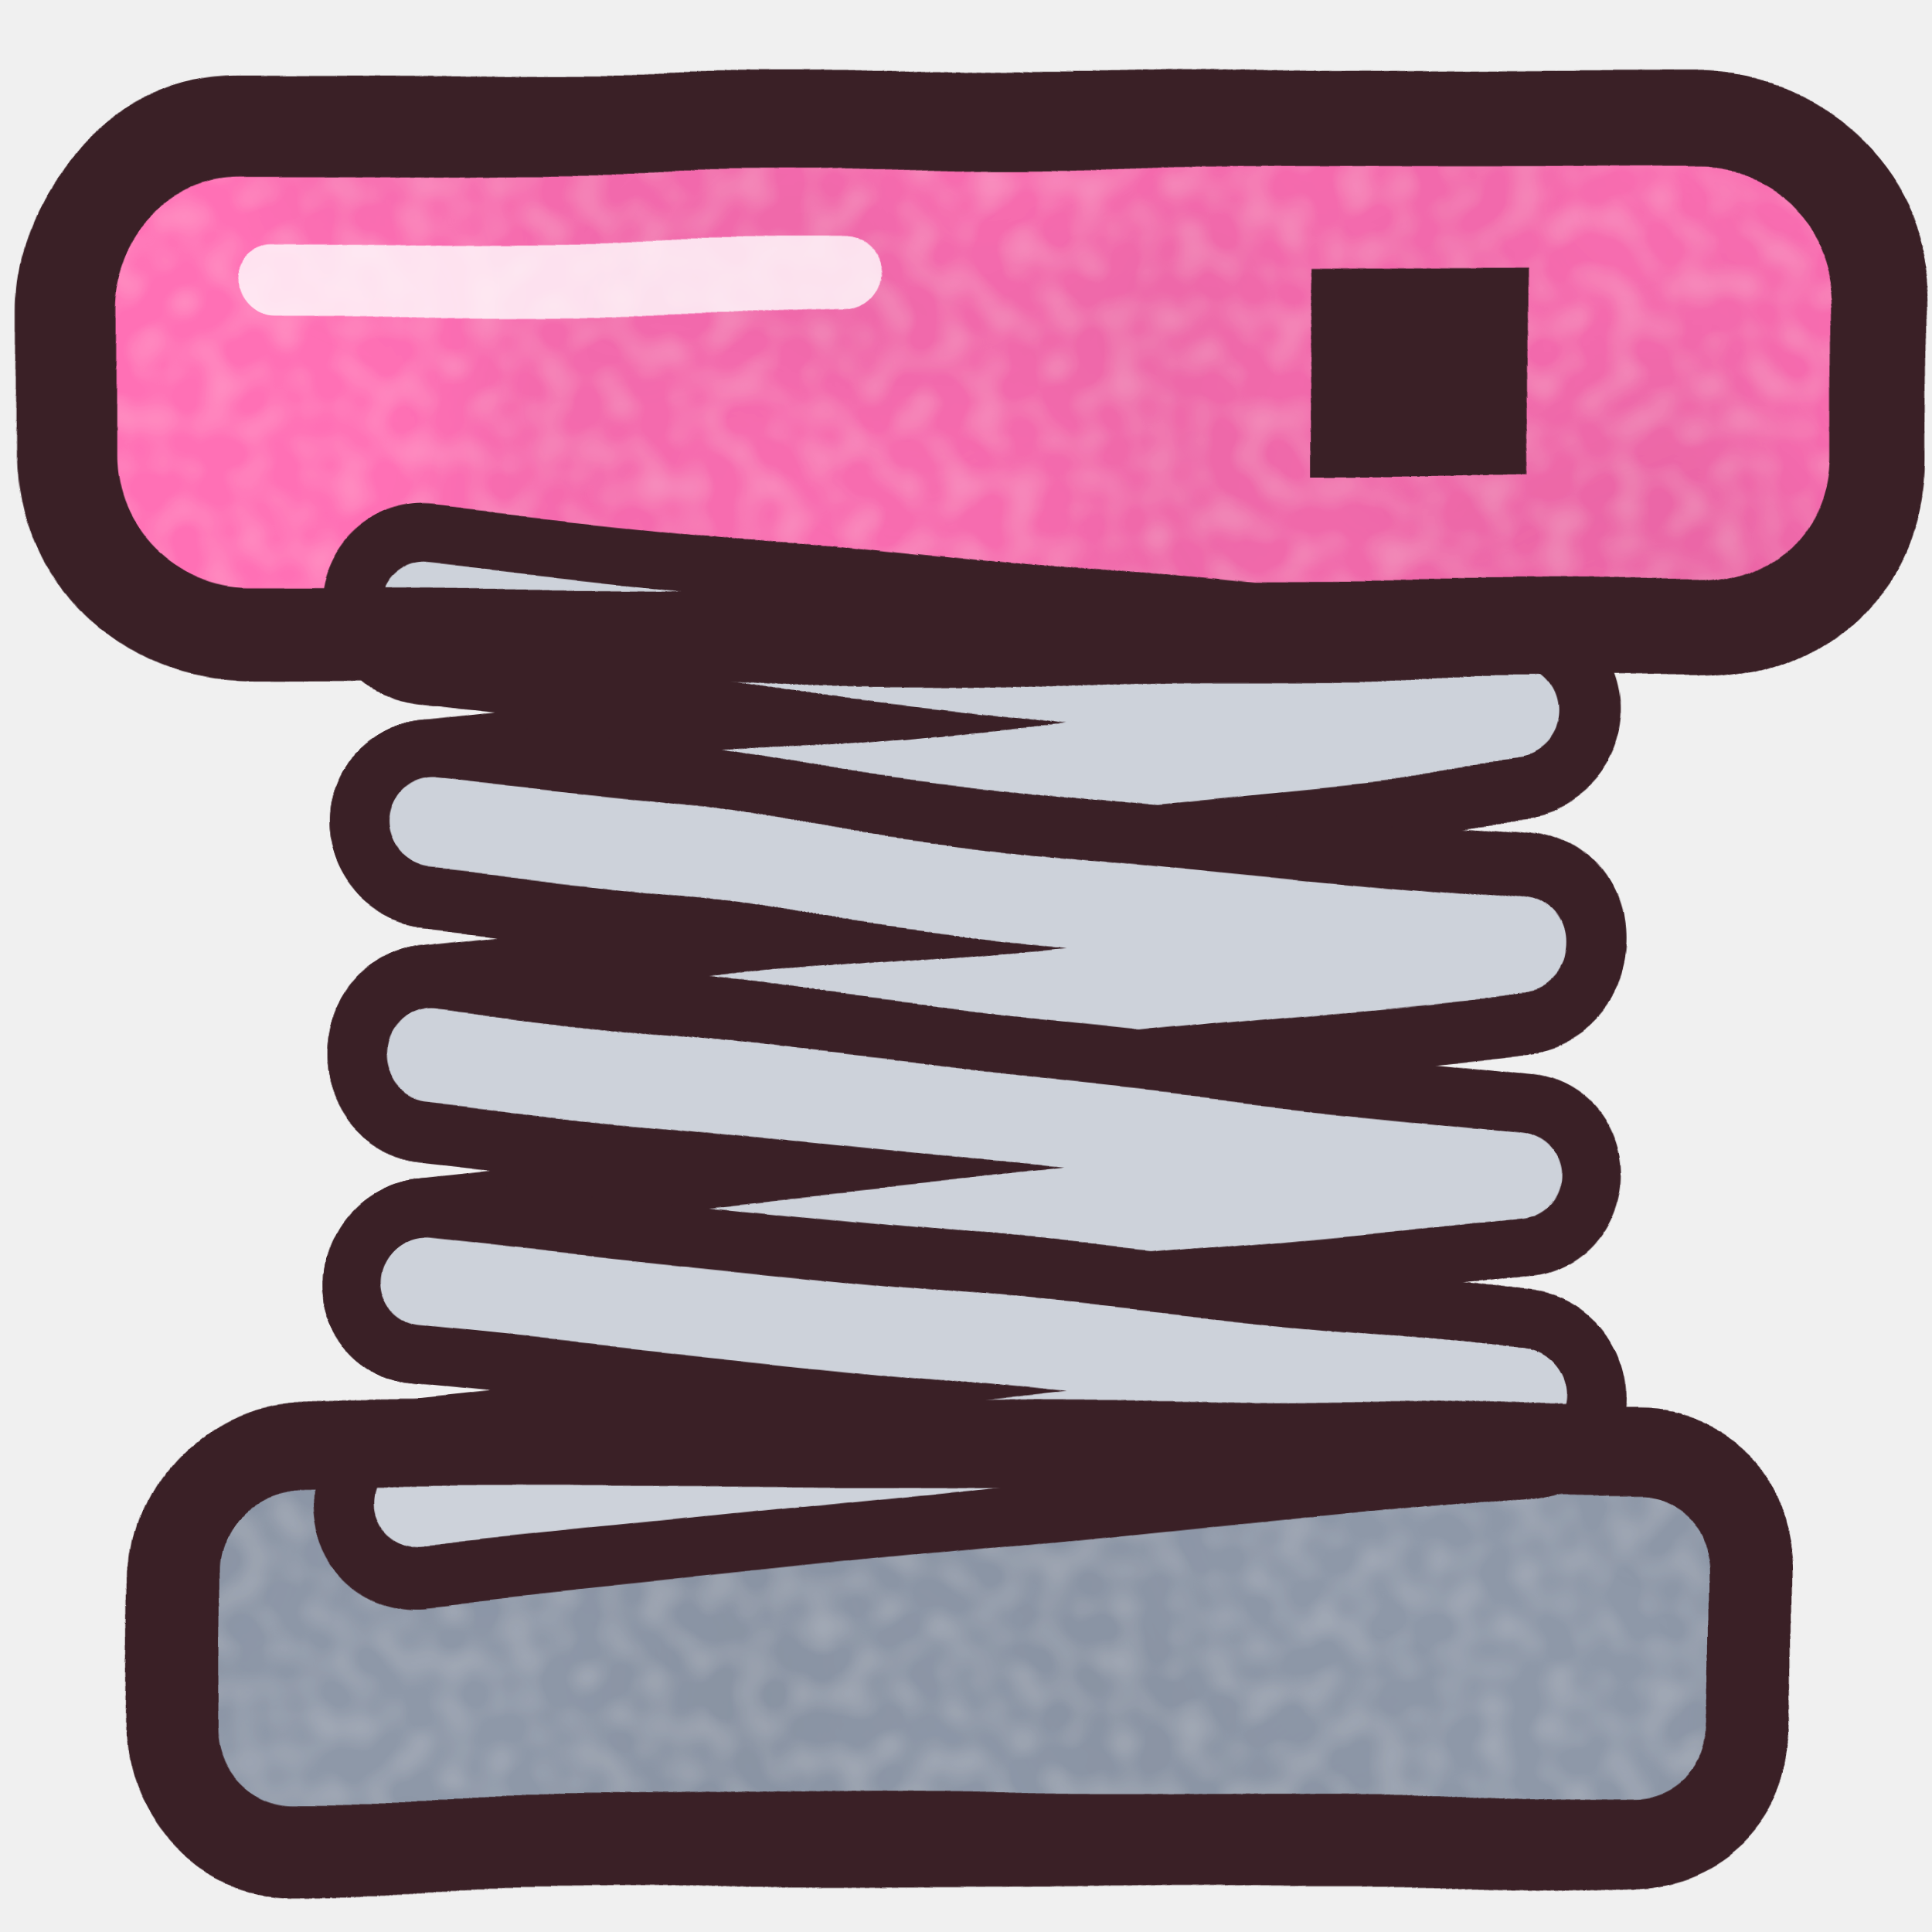
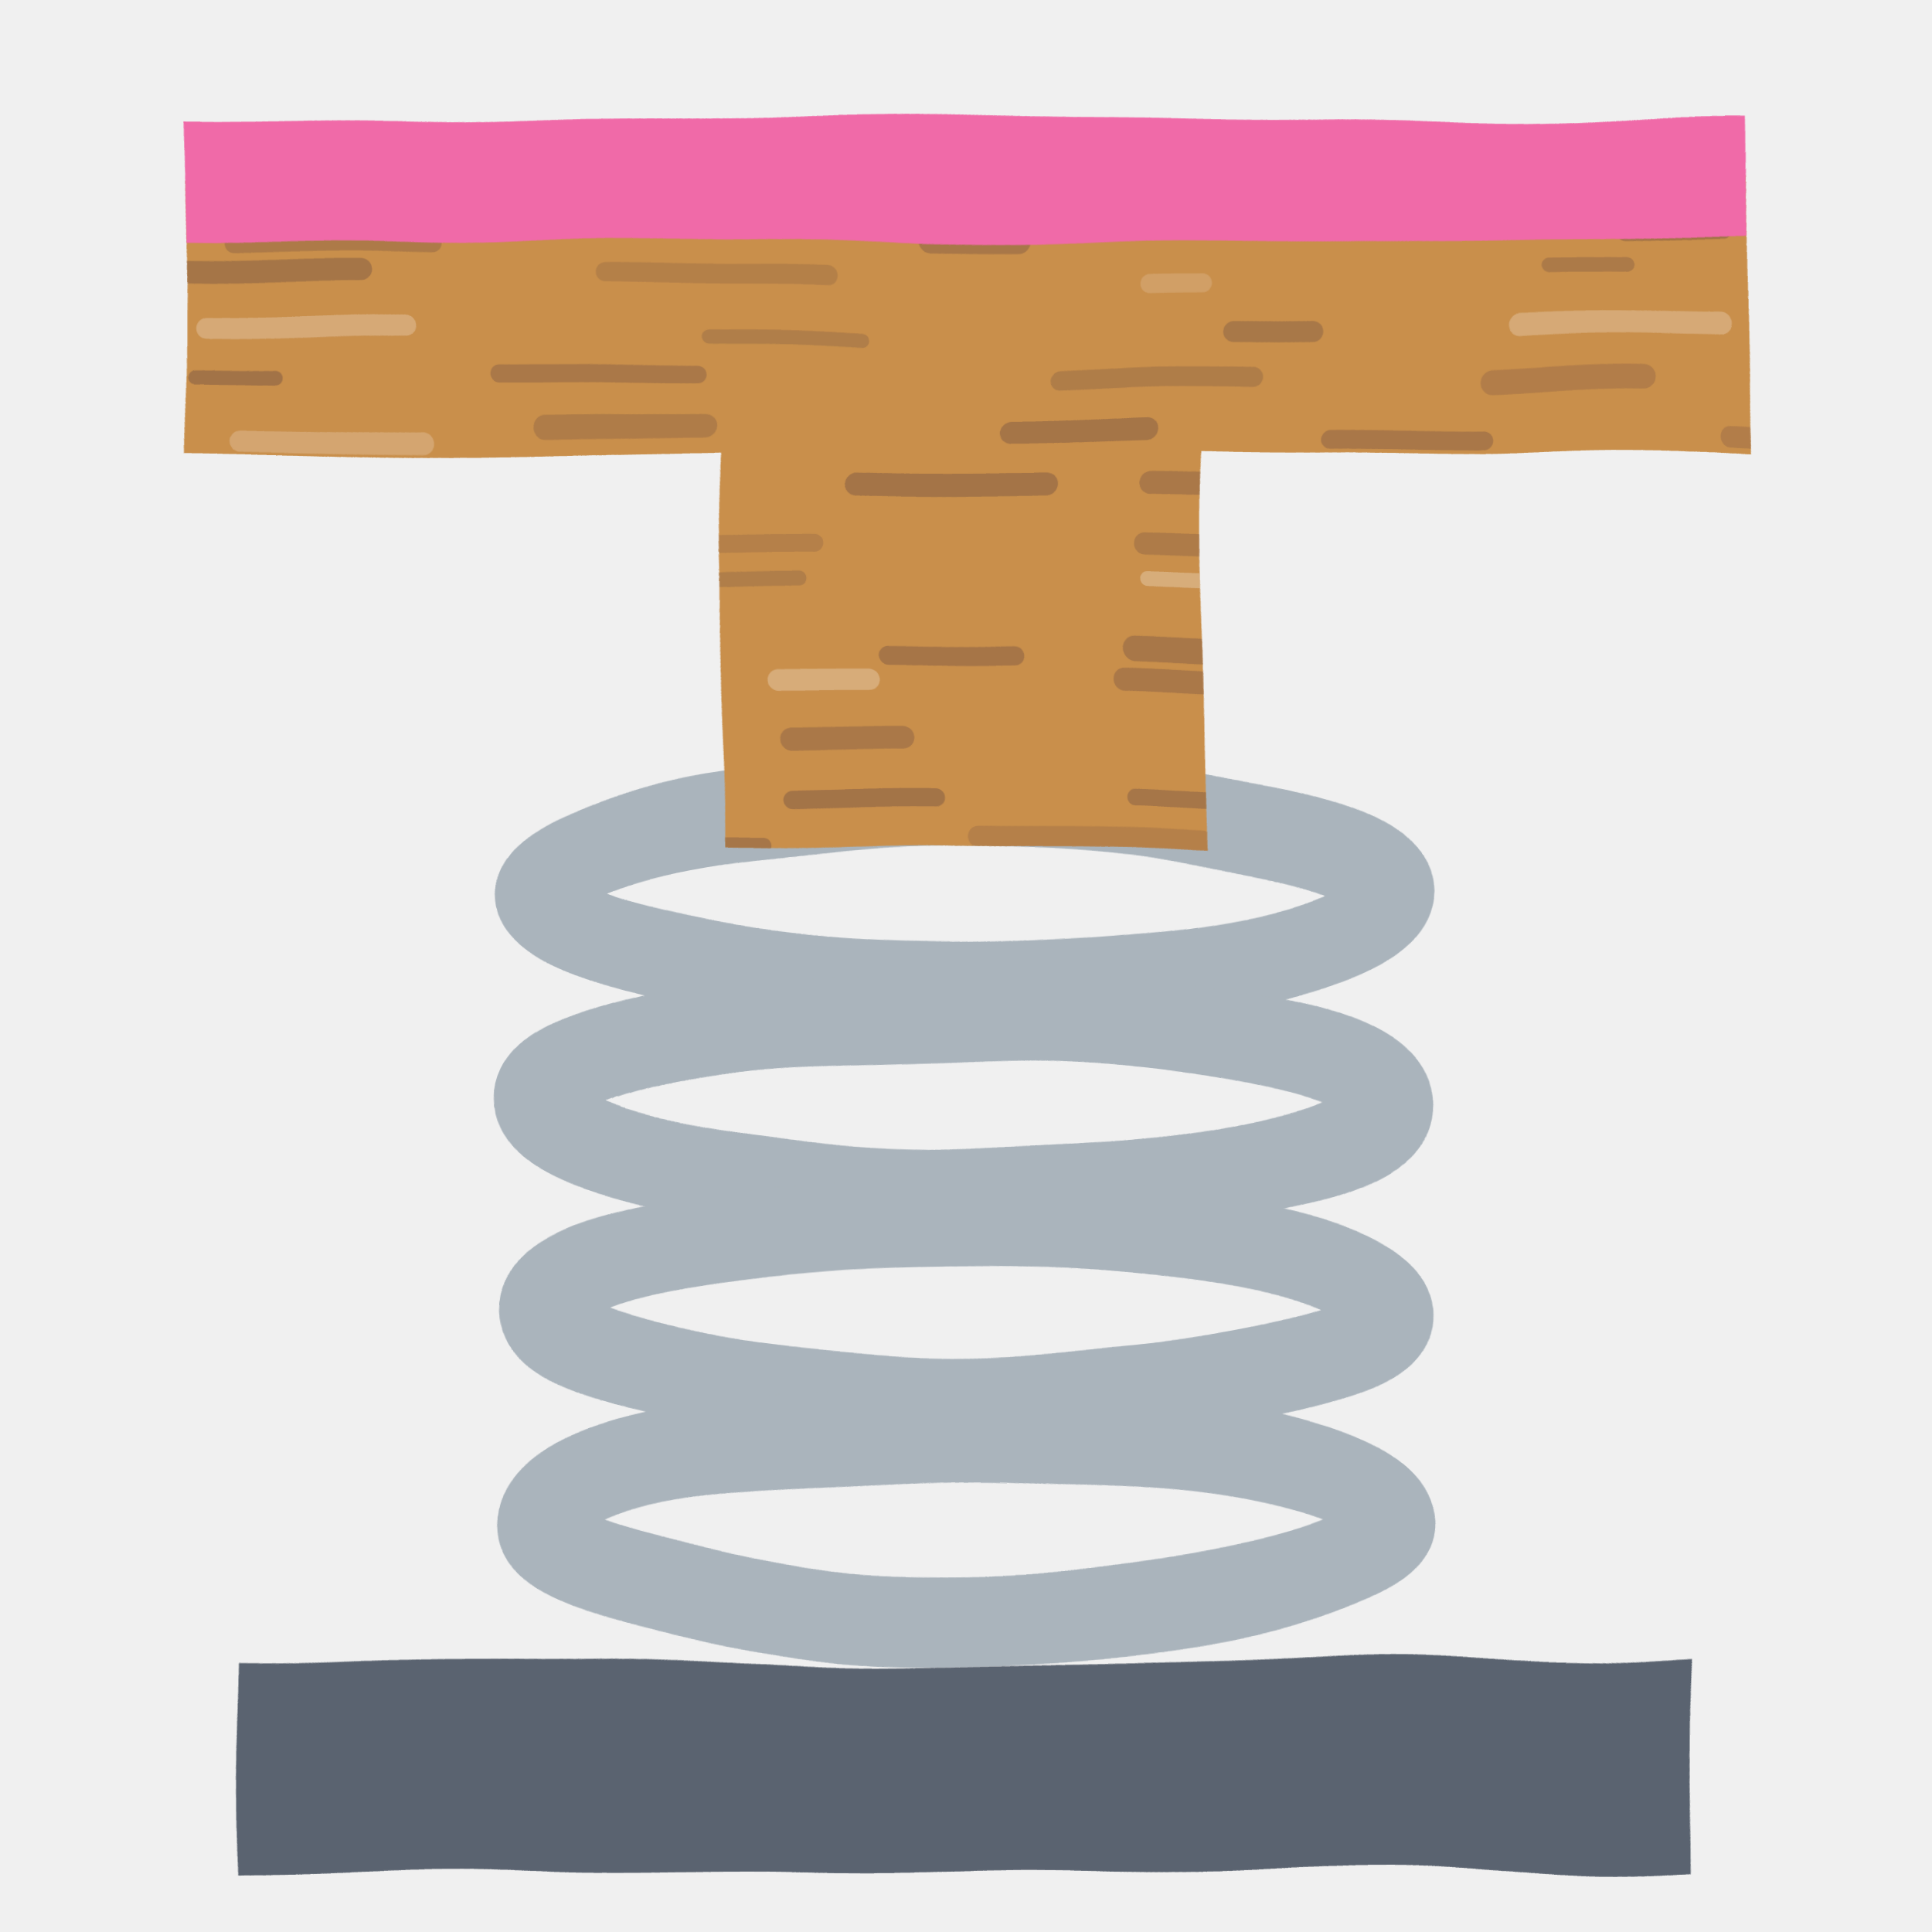
<svg xmlns="http://www.w3.org/2000/svg" width="64" height="64" viewBox="0 0 64 64">
  <defs>
-     <filter id="wob" x="-10%" y="-10%" width="120%" height="120%">
-       <feTurbulence type="fractalNoise" baseFrequency="0.045" numOctaves="2" seed="32" />
-       <feDisplacementMap in="SourceGraphic" scale="1.6" xChannelSelector="R" yChannelSelector="G" />
-     </filter>
-     <filter id="paint" x="0" y="0" width="100%" height="100%">
-       <feTurbulence type="fractalNoise" baseFrequency="0.035" numOctaves="3" seed="39" result="b" />
-       <feColorMatrix in="b" type="matrix" values="0 0 0 0 0  0 0 0 0 0  0 0 0 0 0  0.4 0 0 0 -0.16" result="ba" />
-       <feTurbulence type="fractalNoise" baseFrequency="0.9" numOctaves="1" seed="35" result="g" />
-       <feColorMatrix in="g" type="matrix" values="0 0 0 0 1  0 0 0 0 1  0 0 0 0 1  0.3 0 0 0 -0.12" result="ga" />
-       <feMerge result="m">
-         <feMergeNode in="ba" />
-         <feMergeNode in="ga" />
-       </feMerge>
-       <feComposite in="m" in2="SourceAlpha" operator="in" result="mi" />
-       <feMerge>
-         <feMergeNode in="SourceGraphic" />
-         <feMergeNode in="mi" />
-       </feMerge>
+     <filter id="rough" x="-10%" y="-10%" width="120%" height="120%">
+       <feTurbulence type="fractalNoise" baseFrequency="0.08" numOctaves="2" seed="72" />
+       <feDisplacementMap in="SourceGraphic" scale="0.8" xChannelSelector="R" yChannelSelector="G" />
    </filter>
  </defs>
-   <g filter="url(#paint)">
-     <rect x="6" y="48" width="52" height="13" rx="4" fill="#8e98a8" />
-     <rect x="2" y="4" width="60" height="17" rx="6" fill="#ff6fb5" />
-   </g>
-   <g filter="url(#wob)" fill="none" stroke-linejoin="round" stroke-linecap="round">
-     <path d="M14,20.0 L50,23.8 L14,27.5" stroke="#3a2026" stroke-width="7" />
-     <path d="M14,20.0 L50,23.8 L14,27.5" stroke="#cdd2da" stroke-width="3" />
-     <path d="M14,27.5 L50,31.2 L14,35.0" stroke="#3a2026" stroke-width="7" />
-     <path d="M14,27.5 L50,31.2 L14,35.0" stroke="#cdd2da" stroke-width="3" />
-     <path d="M14,35.0 L50,38.8 L14,42.5" stroke="#3a2026" stroke-width="7" />
-     <path d="M14,35.0 L50,38.8 L14,42.5" stroke="#cdd2da" stroke-width="3" />
-     <path d="M14,42.5 L50,46.2 L14,50.0" stroke="#3a2026" stroke-width="7" />
-     <path d="M14,42.5 L50,46.2 L14,50.0" stroke="#cdd2da" stroke-width="3" />
-     <rect x="6" y="48" width="52" height="13" rx="4" stroke="#3a2026" stroke-width="3" />
-     <rect x="2" y="4" width="60" height="17" rx="6" stroke="#3a2026" stroke-width="3.2" />
-     <path d="M9,9 H28" stroke="#ffffff" stroke-width="2.4" opacity="0.8" />
-     <polygon points="43.5,9.0 50.5,9.0 50.5,16.0 43.5,16.0" fill="#3a2026" />
+   <g filter="url(#rough)">
+     <rect x="8" y="55" width="48" height="7" fill="#5a6370" />
+     <ellipse cx="32" cy="29.5" rx="14" ry="3.0" fill="none" stroke="#aab4bc" stroke-width="3" />
+     <ellipse cx="32" cy="36.5" rx="14" ry="3.0" fill="none" stroke="#aab4bc" stroke-width="3" />
+     <ellipse cx="32" cy="43.5" rx="14" ry="3.0" fill="none" stroke="#aab4bc" stroke-width="3" />
+     <ellipse cx="32" cy="50.5" rx="14" ry="3.0" fill="none" stroke="#aab4bc" stroke-width="3" />
+     <clipPath id="t">
+       <path d="M24,14 H40 V28 H24 Z" />
+     </clipPath>
+     <path d="M24,14 H40 V28 H24 Z" fill="#c98f4b" />
+     <g clip-path="url(#t)" stroke-linecap="round">
+       <path d="M25.63,13.34 h2.26" stroke="#966a46" stroke-width="0.71" stroke-opacity="0.62" />
+       <path d="M37.49,13.47 h3.99" stroke="#966a46" stroke-width="0.48" stroke-opacity="0.49" />
+       <path d="M46.48,13.30 h6.32" stroke="#966a46" stroke-width="0.46" stroke-opacity="0.51" />
+       <path d="M28.55,16.06 h6.25" stroke="#966a46" stroke-width="0.79" stroke-opacity="0.72" />
+       <path d="M38.30,16.06 h7.27" stroke="#966a46" stroke-width="0.76" stroke-opacity="0.59" />
+       <path d="M23.86,18.06 h3.35" stroke="#966a46" stroke-width="0.59" stroke-opacity="0.40" />
+       <path d="M38.13,18.08 h7.61" stroke="#966a46" stroke-width="0.73" stroke-opacity="0.53" />
+       <path d="M21.83,19.23 h4.84" stroke="#966a46" stroke-width="0.49" stroke-opacity="0.47" />
+       <path d="M38.20,19.24 h3.65" stroke="#dcb68a" stroke-width="0.49" stroke-opacity="0.75" />
+       <path d="M54.18,19.26 h1.77" stroke="#966a46" stroke-width="0.78" stroke-opacity="0.47" />
+       <path d="M29.51,21.76 h4.08" stroke="#966a46" stroke-width="0.63" stroke-opacity="0.68" />
+       <path d="M37.67,21.53 h3.40" stroke="#966a46" stroke-width="0.83" stroke-opacity="0.66" />
+       <path d="M53.49,21.75 h3.58" stroke="#966a46" stroke-width="0.47" stroke-opacity="0.59" />
+       <path d="M25.87,22.56 h2.97" stroke="#dcb68a" stroke-width="0.71" stroke-opacity="0.74" />
+       <path d="M37.27,22.54 h3.53" stroke="#966a46" stroke-width="0.75" stroke-opacity="0.60" />
+       <path d="M48.21,22.78 h5.15" stroke="#966a46" stroke-width="0.66" stroke-opacity="0.55" />
+       <path d="M26.22,24.50 h3.65" stroke="#966a46" stroke-width="0.75" stroke-opacity="0.60" />
+       <path d="M41.16,24.92 h6.27" stroke="#966a46" stroke-width="0.77" stroke-opacity="0.42" />
+       <path d="M26.17,26.46 h4.70" stroke="#966a46" stroke-width="0.59" stroke-opacity="0.73" />
+       <path d="M37.61,26.38 h5.69" stroke="#966a46" stroke-width="0.54" stroke-opacity="0.67" />
+       <path d="M23.30,27.93 h1.92" stroke="#966a46" stroke-width="0.51" stroke-opacity="0.67" />
+       <path d="M32.22,27.70 h7.62" stroke="#966a46" stroke-width="0.69" stroke-opacity="0.39" />
+       <path d="M44.03,27.87 h2.05" stroke="#dcb68a" stroke-width="0.83" stroke-opacity="0.56" />
+       <path d="M28.42,29.61 h3.65" stroke="#dcb68a" stroke-width="0.73" stroke-opacity="0.36" />
+       <path d="M40.21,29.26 h4.42" stroke="#966a46" stroke-width="0.51" stroke-opacity="0.72" />
+     </g>
+     <clipPath id="p">
+       <path d="M6,6 H58 V15 H6 Z" />
+     </clipPath>
+     <path d="M6,6 H58 V15 H6 Z" fill="#c98f4b" />
+     <g clip-path="url(#p)" stroke-linecap="round">
+       <path d="M-0.76,4.82 h7.59" stroke="#966a46" stroke-width="0.55" stroke-opacity="0.44" />
+       <path d="M9.51,4.65 h2.62" stroke="#dcb68a" stroke-width="0.59" stroke-opacity="0.72" />
+       <path d="M22.22,4.46 h3.60" stroke="#966a46" stroke-width="0.46" stroke-opacity="0.64" />
+       <path d="M29.91,4.51 h2.34" stroke="#966a46" stroke-width="0.82" stroke-opacity="0.79" />
+       <path d="M41.32,4.40 h2.97" stroke="#966a46" stroke-width="0.74" stroke-opacity="0.58" />
+       <path d="M49.52,4.48 h1.51" stroke="#966a46" stroke-width="0.48" stroke-opacity="0.46" />
+       <path d="M56.23,4.58 h4.02" stroke="#966a46" stroke-width="0.78" stroke-opacity="0.48" />
+       <path d="M4.97,5.81 h5.03" stroke="#966a46" stroke-width="0.49" stroke-opacity="0.69" />
+       <path d="M18.65,6.11 h5.33" stroke="#966a46" stroke-width="0.46" stroke-opacity="0.43" />
+       <path d="M31.03,5.91 h5.82" stroke="#966a46" stroke-width="0.57" stroke-opacity="0.46" />
+       <path d="M48.12,5.89 h7.59" stroke="#966a46" stroke-width="0.50" stroke-opacity="0.62" />
+       <path d="M60.04,5.89 h5.34" stroke="#966a46" stroke-width="0.79" stroke-opacity="0.49" />
+       <path d="M7.63,8.03 h6.86" stroke="#966a46" stroke-width="0.61" stroke-opacity="0.55" />
+       <path d="M23.37,7.65 h4.56" stroke="#966a46" stroke-width="0.45" stroke-opacity="0.54" />
+       <path d="M30.70,7.88 h2.96" stroke="#966a46" stroke-width="0.80" stroke-opacity="0.66" />
+       <path d="M41.59,7.65 h3.57" stroke="#966a46" stroke-width="0.49" stroke-opacity="0.59" />
+       <path d="M53.89,7.79 h3.34" stroke="#966a46" stroke-width="0.57" stroke-opacity="0.73" />
+       <path d="M59.56,7.87 h3.09" stroke="#966a46" stroke-width="0.55" stroke-opacity="0.79" />
+       <path d="M5.99,8.96 h6.09" stroke="#966a46" stroke-width="0.74" stroke-opacity="0.70" />
+       <path d="M20.22,9.12 h7.09" stroke="#966a46" stroke-width="0.64" stroke-opacity="0.41" />
+       <path d="M38.10,9.38 h1.79" stroke="#dcb68a" stroke-width="0.63" stroke-opacity="0.42" />
+       <path d="M51.31,8.88 h2.60" stroke="#966a46" stroke-width="0.50" stroke-opacity="0.57" />
+       <path d="M63.37,9.23 h2.21" stroke="#966a46" stroke-width="0.71" stroke-opacity="0.78" />
+       <path d="M6.64,10.82 h6.89" stroke="#dcb68a" stroke-width="0.70" stroke-opacity="0.68" />
+       <path d="M23.54,11.17 h4.92" stroke="#966a46" stroke-width="0.46" stroke-opacity="0.47" />
+       <path d="M40.93,11.00 h2.59" stroke="#966a46" stroke-width="0.70" stroke-opacity="0.63" />
+       <path d="M50.33,10.83 h6.70" stroke="#dcb68a" stroke-width="0.75" stroke-opacity="0.68" />
+       <path d="M65.87,11.00 h5.75" stroke="#966a46" stroke-width="0.67" stroke-opacity="0.72" />
+       <path d="M6.29,12.46 h2.70" stroke="#966a46" stroke-width="0.47" stroke-opacity="0.75" />
+       <path d="M16.59,12.41 h6.59" stroke="#966a46" stroke-width="0.57" stroke-opacity="0.60" />
+       <path d="M35.15,12.50 h6.45" stroke="#966a46" stroke-width="0.66" stroke-opacity="0.49" />
+       <path d="M49.46,12.65 h4.91" stroke="#966a46" stroke-width="0.80" stroke-opacity="0.46" />
+       <path d="M63.27,12.52 h1.82" stroke="#966a46" stroke-width="0.45" stroke-opacity="0.74" />
+       <path d="M7.85,14.56 h6.14" stroke="#dcb68a" stroke-width="0.71" stroke-opacity="0.59" />
+       <path d="M18.11,14.09 h5.34" stroke="#966a46" stroke-width="0.78" stroke-opacity="0.51" />
+       <path d="M33.64,14.26 h4.45" stroke="#966a46" stroke-width="0.77" stroke-opacity="0.70" />
+       <path d="M44.27,14.56 h4.91" stroke="#966a46" stroke-width="0.63" stroke-opacity="0.62" />
+       <path d="M57.31,14.48 h2.02" stroke="#966a46" stroke-width="0.68" stroke-opacity="0.46" />
+       <path d="M63.17,14.54 h6.87" stroke="#966a46" stroke-width="0.52" stroke-opacity="0.60" />
+       <path d="M5.12,15.84 h5.44" stroke="#966a46" stroke-width="0.46" stroke-opacity="0.43" />
+       <path d="M21.17,16.00 h6.82" stroke="#966a46" stroke-width="0.66" stroke-opacity="0.64" />
+       <path d="M31.90,15.82 h7.45" stroke="#966a46" stroke-width="0.55" stroke-opacity="0.47" />
+       <path d="M50.47,16.04 h7.13" stroke="#966a46" stroke-width="0.66" stroke-opacity="0.44" />
+       <path d="M60.02,16.29 h5.42" stroke="#966a46" stroke-width="0.81" stroke-opacity="0.59" />
+     </g>
+     <rect x="6" y="4" width="52" height="4" fill="#f06aa8" />
  </g>
</svg>
